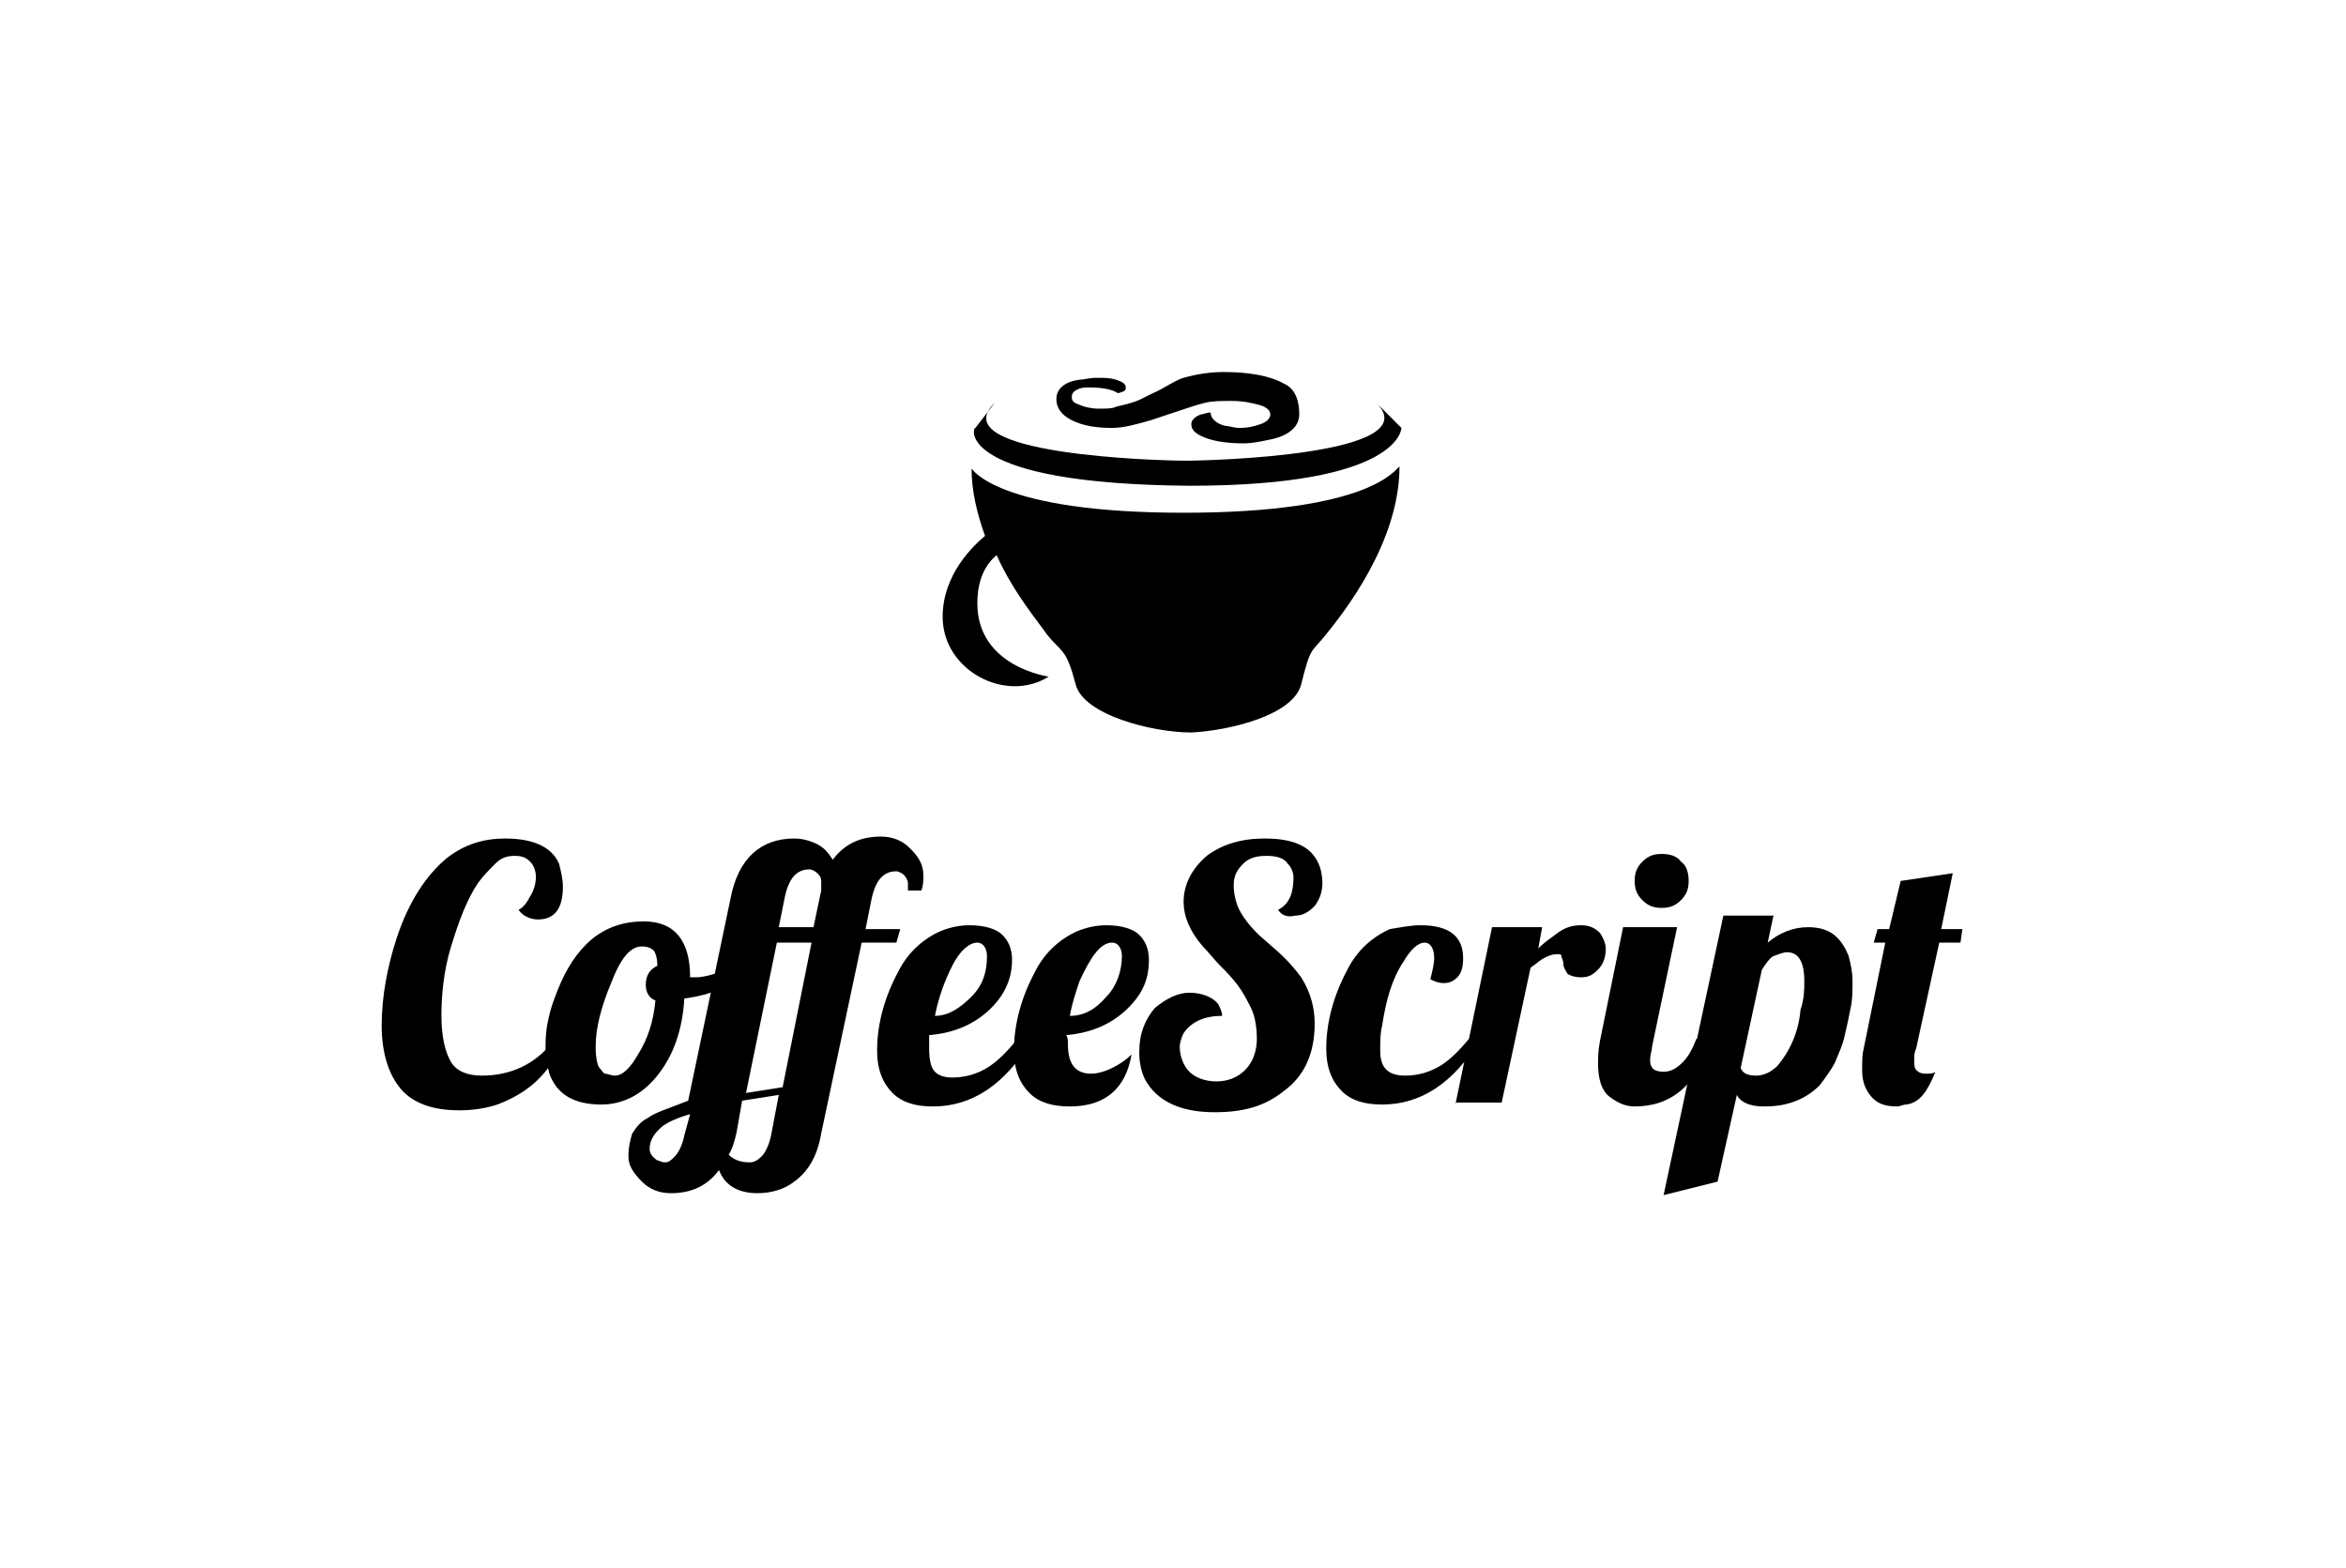
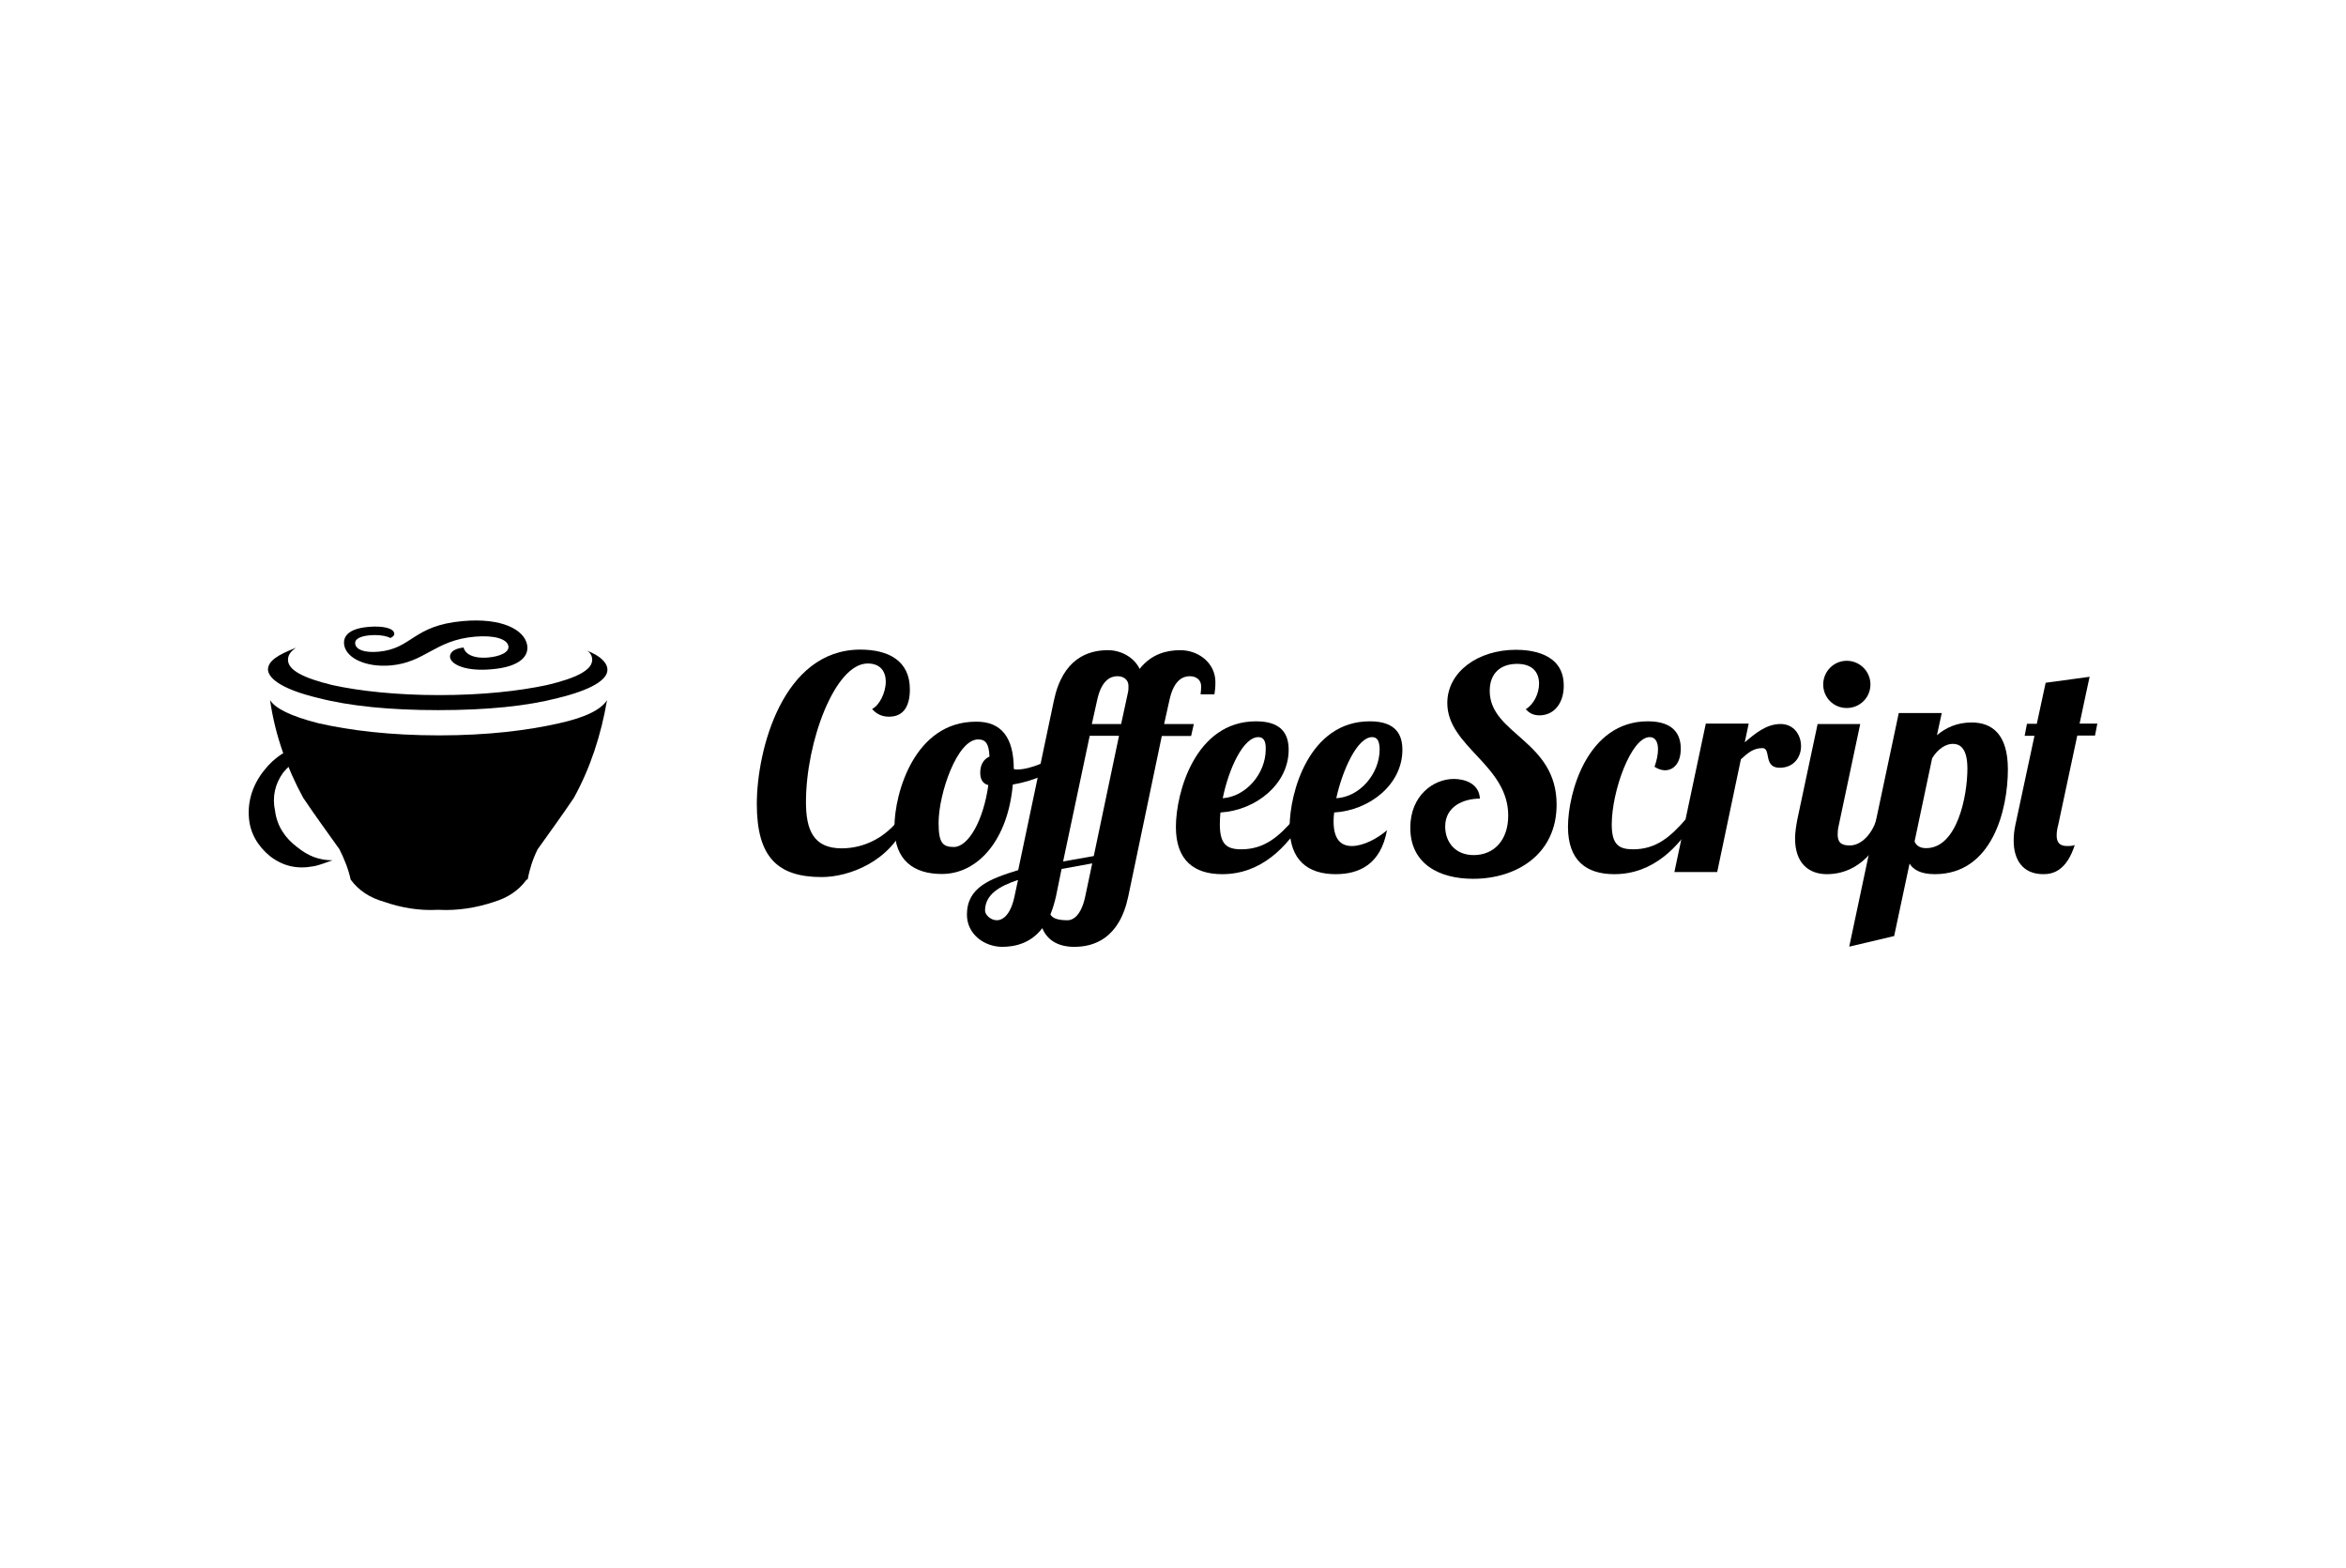
- <svg xmlns="http://www.w3.org/2000/svg" version="1.1" id="coffeescript-logo" viewBox="0 0 121.7 81.3">
-   <path d="M29.2,46c0,1.1-0.4,1.7-1.3,1.7c-0.4,0-0.8-0.2-1-0.5c0.2-0.1,0.4-0.3,0.6-0.7c0.2-0.3,0.3-0.7,0.3-1     c0-0.3-0.1-0.6-0.3-0.8c-0.2-0.2-0.4-0.3-0.8-0.3s-0.7,0.1-1,0.4c-0.3,0.3-0.6,0.6-0.9,1c-0.6,0.9-1,2-1.4,3.3     c-0.4,1.3-0.5,2.6-0.5,3.6c0,1.1,0.2,1.9,0.5,2.4c0.3,0.5,0.9,0.7,1.6,0.7c1.5,0,2.8-0.6,3.7-1.8l0.4,0.2     c-0.6,1.5-1.7,2.5-3.3,3.1c-0.6,0.2-1.3,0.3-1.9,0.3c0,0,0,0-0.1,0c-1.4,0-2.4-0.4-3-1.1c-0.6-0.7-1-1.8-1-3.3s0.3-3.1,0.8-4.6     c0.6-1.8,1.5-3.2,2.6-4.1c0.9-0.7,1.9-1,3-1c1.4,0,2.4,0.4,2.8,1.3C29.1,45.2,29.2,45.6,29.2,46z" />
-   <path d="M38.8,50.3c-0.7,0.8-1.8,1.3-3.3,1.5c-0.1,1.7-0.6,3-1.4,4s-1.8,1.5-2.9,1.5c-1.4,0-2.3-0.5-2.7-1.6     c-0.1-0.4-0.2-0.8-0.2-1.2c0-0.4,0-0.9,0.1-1.4c0.1-0.5,0.2-0.9,0.4-1.4c0.4-1.1,0.9-2,1.6-2.7c0.8-0.8,1.8-1.2,3-1.2     c1.6,0,2.4,1,2.4,2.9v0c0.1,0,0.2,0,0.3,0c0.3,0,0.8-0.1,1.3-0.3c0.5-0.2,1-0.5,1.5-0.8L38.8,50.3z M34,51.9     c-0.3-0.1-0.5-0.4-0.5-0.8c0-0.5,0.2-0.8,0.6-1c0-0.4-0.1-0.7-0.2-0.8s-0.3-0.2-0.6-0.2c-0.6,0-1.1,0.6-1.6,1.9     c-0.5,1.2-0.8,2.3-0.8,3.3c0,0.6,0.1,1,0.2,1.1s0.2,0.3,0.3,0.3c0.1,0,0.3,0.1,0.5,0.1c0.4,0,0.8-0.4,1.2-1.1     C33.6,53.9,33.9,53,34,51.9z" />
-   <path d="M47.1,46.3c0-0.2,0-0.4,0-0.5s-0.1-0.3-0.2-0.4c-0.1-0.1-0.3-0.2-0.4-0.2c-0.7,0-1.1,0.5-1.3,1.5l-0.3,1.5h1.8l-0.2,0.7     h-1.8l-2.1,9.9c-0.2,1.2-0.7,2-1.4,2.5c-0.5,0.4-1.2,0.6-1.9,0.6c-1,0-1.7-0.4-2-1.2c-0.6,0.8-1.4,1.2-2.5,1.2     c-0.6,0-1.1-0.2-1.5-0.6c-0.4-0.4-0.7-0.8-0.7-1.3c0-0.5,0.1-0.9,0.2-1.2c0.2-0.3,0.4-0.6,0.8-0.8c0.4-0.3,1.1-0.5,2.1-0.9     l2.2-10.5c0.4-2.1,1.6-3.1,3.3-3.1c0.4,0,0.8,0.1,1.2,0.3c0.4,0.2,0.6,0.5,0.8,0.8c0.6-0.8,1.4-1.2,2.5-1.2c0.6,0,1.1,0.2,1.5,0.6     c0.4,0.4,0.7,0.8,0.7,1.4c0,0.3,0,0.5-0.1,0.8H47.1z M35.8,57.8c-0.7,0.2-1.1,0.4-1.4,0.6c-0.5,0.4-0.7,0.8-0.7,1.2     c0,0.2,0.1,0.4,0.4,0.6c0.1,0,0.2,0.1,0.4,0.1c0.2,0,0.3-0.1,0.5-0.3c0.2-0.2,0.4-0.6,0.5-1.1L35.8,57.8z M37.8,59.9     c0.2,0.2,0.5,0.4,1.1,0.4c0.2,0,0.4-0.1,0.6-0.3c0.2-0.2,0.4-0.6,0.5-1.1l0.4-2.1l-1.9,0.3l-0.3,1.7C38.1,59.2,38,59.6,37.8,59.9z     M42.1,48.9h-1.8l-1.6,7.8l1.9-0.3L42.1,48.9z M42.2,48.1l0.4-1.9c0-0.1,0-0.3,0-0.5c0-0.2-0.1-0.3-0.2-0.4     c-0.1-0.1-0.3-0.2-0.4-0.2c-0.7,0-1.1,0.5-1.3,1.5l-0.3,1.5H42.2z" />
-   <path d="M53.5,54c-1.4,2.3-3.1,3.4-5.1,3.4c-0.9,0-1.6-0.2-2.1-0.7c-0.5-0.5-0.8-1.2-0.8-2.2c0-1.4,0.4-2.8,1.1-4.1     c0.5-1,1.3-1.7,2.2-2.1c0.5-0.2,1-0.3,1.5-0.3c0.8,0,1.4,0.2,1.7,0.5c0.3,0.3,0.5,0.7,0.5,1.3c0,1-0.4,1.9-1.3,2.7     c-0.8,0.7-1.8,1.1-3,1.2c0,0.3,0,0.6,0,0.7c0,0.6,0.1,1,0.3,1.2c0.2,0.2,0.5,0.3,0.9,0.3c0.7,0,1.3-0.2,1.8-0.5     c0.5-0.3,1-0.8,1.5-1.4H53.5z M51.2,49.6c0-0.4-0.2-0.7-0.5-0.7c-0.4,0-0.9,0.4-1.3,1.2c-0.4,0.8-0.7,1.6-0.9,2.6     c0.7,0,1.3-0.4,1.9-1S51.2,50.4,51.2,49.6z" />
-   <path d="M55.4,54.2c0,1,0.4,1.5,1.2,1.5c0.3,0,0.7-0.1,1.1-0.3c0.4-0.2,0.7-0.4,1-0.7c-0.3,1.8-1.4,2.7-3.2,2.7     c-0.9,0-1.6-0.2-2.1-0.7c-0.5-0.5-0.8-1.2-0.8-2.2c0-1.4,0.4-2.8,1.1-4.1c0.5-1,1.3-1.7,2.2-2.1c0.5-0.2,1-0.3,1.5-0.3     c0.8,0,1.4,0.2,1.7,0.5c0.3,0.3,0.5,0.7,0.5,1.3c0,1.1-0.4,1.9-1.3,2.7c-0.8,0.7-1.8,1.1-3,1.2C55.4,53.8,55.4,54,55.4,54.2z     M58.2,49.6c0-0.4-0.2-0.7-0.5-0.7c-0.6,0-1.1,0.7-1.7,2c-0.2,0.6-0.4,1.2-0.5,1.8c0.7,0,1.3-0.3,1.9-1     C57.9,51.2,58.2,50.4,58.2,49.6z" />
-   <path d="M66.3,47.2c0.6-0.3,0.8-0.9,0.8-1.7c0-0.2-0.1-0.5-0.3-0.7c-0.2-0.3-0.6-0.4-1.1-0.4s-0.9,0.1-1.2,0.4s-0.5,0.6-0.5,1.1     s0.1,0.8,0.2,1.1c0.2,0.5,0.6,1,1.1,1.5l0.8,0.7c0.7,0.6,1.1,1.1,1.4,1.5c0.5,0.8,0.7,1.6,0.7,2.4c0,1.5-0.5,2.7-1.6,3.5     c-1,0.8-2.1,1.1-3.6,1.1c-1.8,0-3-0.6-3.6-1.7c-0.2-0.4-0.3-0.9-0.3-1.4c0-1,0.3-1.7,0.8-2.3c0.6-0.5,1.2-0.8,1.8-0.8     s1.2,0.2,1.5,0.6c0.1,0.2,0.2,0.4,0.2,0.6c-0.9,0-1.6,0.3-2,0.9c-0.1,0.2-0.2,0.5-0.2,0.7c0,0.5,0.2,1,0.5,1.3s0.8,0.5,1.4,0.5     c0.6,0,1.1-0.2,1.5-0.6s0.6-1,0.6-1.6s-0.1-1.2-0.3-1.6s-0.4-0.8-0.7-1.2c-0.3-0.4-0.6-0.7-0.9-1c-0.3-0.3-0.6-0.7-0.9-1     c-0.7-0.8-1-1.6-1-2.3c0-0.9,0.4-1.7,1.2-2.4c0.8-0.6,1.8-0.9,3-0.9c1.5,0,2.4,0.4,2.8,1.3c0.1,0.2,0.2,0.6,0.2,1     s-0.1,0.8-0.4,1.2c-0.3,0.3-0.6,0.5-1,0.5C66.8,47.6,66.5,47.5,66.3,47.2z" />
-   <path d="M73.7,48c1.5,0,2.2,0.6,2.2,1.7c0,0.5-0.1,0.8-0.3,1S75.2,51,74.9,51s-0.5-0.1-0.7-0.2c0.1-0.4,0.2-0.8,0.2-1.1     c0-0.5-0.2-0.8-0.5-0.8s-0.7,0.3-1.1,1c-0.6,0.9-0.9,2-1.1,3.3c-0.1,0.4-0.1,0.8-0.1,1.3c0,0.9,0.4,1.3,1.3,1.3     c0.7,0,1.3-0.2,1.8-0.5s1-0.8,1.5-1.4h0.6c-1.4,2.3-3.1,3.4-5.1,3.4c-0.9,0-1.6-0.2-2.1-0.7c-0.5-0.5-0.8-1.2-0.8-2.2     c0-1.4,0.4-2.8,1.1-4.1c0.5-1,1.3-1.7,2.2-2.1C72.7,48.1,73.2,48,73.7,48z" />
-   <path d="M75.5,57.3l1.9-9.2h2.6l-0.2,1.1c0.3-0.3,0.6-0.5,1-0.8s0.8-0.4,1.2-0.4s0.7,0.1,1,0.4c0.2,0.3,0.3,0.6,0.3,0.8     c0,0.4-0.1,0.8-0.4,1.1s-0.5,0.4-0.9,0.4c-0.3,0-0.6-0.1-0.7-0.2c-0.1-0.2-0.2-0.3-0.2-0.5c0-0.2-0.1-0.3-0.1-0.4     s-0.1-0.1-0.2-0.1c-0.3,0-0.5,0.1-0.7,0.2s-0.4,0.3-0.7,0.5l-1.5,7H75.5z" />
-   <path d="M88.8,54c-0.8,2.3-2.1,3.4-4,3.4c-0.5,0-0.9-0.2-1.3-0.5c-0.4-0.3-0.6-0.9-0.6-1.7c0-0.3,0-0.7,0.1-1.2l1.2-5.9H87     l-1.3,6.2c0,0.2-0.1,0.4-0.1,0.7c0,0.4,0.2,0.6,0.7,0.6c0.4,0,0.7-0.2,1-0.5s0.5-0.7,0.7-1.2H88.8z M87.6,45.7     c0,0.4-0.1,0.7-0.4,1c-0.3,0.3-0.6,0.4-1,0.4c-0.4,0-0.7-0.1-1-0.4c-0.3-0.3-0.4-0.6-0.4-1c0-0.4,0.1-0.7,0.4-1     c0.3-0.3,0.6-0.4,1-0.4c0.4,0,0.8,0.1,1,0.4C87.5,44.9,87.6,45.3,87.6,45.7z" />
-   <path d="M90.1,56.8l-1,4.5l-2.8,0.7l3.1-14.5H92l-0.3,1.4c0.6-0.5,1.3-0.8,2.1-0.8c1.1,0,1.7,0.5,2.1,1.5c0.1,0.4,0.2,0.8,0.2,1.3     c0,0.5,0,1-0.1,1.4c-0.1,0.5-0.2,1-0.3,1.4c-0.1,0.5-0.3,0.9-0.5,1.4c-0.2,0.4-0.5,0.8-0.8,1.2c-0.3,0.3-0.7,0.6-1.2,0.8     c-0.5,0.2-1,0.3-1.7,0.3S90.3,57.2,90.1,56.8z M93.6,50.9c0-1-0.3-1.5-0.9-1.5c-0.2,0-0.4,0.1-0.7,0.2c-0.2,0.1-0.4,0.4-0.6,0.7     l-1.1,5.1c0.1,0.3,0.4,0.4,0.8,0.4c0.4,0,0.8-0.2,1.1-0.5c0.6-0.7,1.1-1.7,1.2-2.9C93.6,51.8,93.6,51.3,93.6,50.9z" />
-   <path d="M97.8,48.9h-0.6l0.2-0.7h0.6l0.6-2.5l2.7-0.4l-0.6,2.9h1.1l-0.1,0.7h-1.1l-1.2,5.5c-0.1,0.2-0.1,0.4-0.1,0.6     s0,0.4,0.1,0.5c0.1,0.1,0.2,0.2,0.5,0.2c0.2,0,0.4,0,0.5-0.1c-0.4,1-0.8,1.6-1.5,1.7c-0.2,0-0.3,0.1-0.5,0.1     c-0.7,0-1.1-0.2-1.4-0.6c-0.3-0.4-0.4-0.8-0.4-1.3s0-0.8,0.1-1.2L97.8,48.9z" />
-   <path d="M58,20.4c-0.3-0.2-0.8-0.3-1.5-0.3c-0.2,0-0.4,0-0.6,0.1c-0.2,0.1-0.3,0.2-0.3,0.4s0.1,0.3,0.4,0.4     c0.2,0.1,0.6,0.2,1,0.2c0.4,0,0.7,0,0.9-0.1c0.4-0.1,0.9-0.2,1.3-0.4l0.6-0.3c0.5-0.2,1.2-0.7,1.6-0.8c0.7-0.2,1.4-0.3,2.1-0.3     c1.3,0,2.4,0.2,3.1,0.6c0.7,0.3,0.8,1.1,0.8,1.6c0,0.6-0.5,1.1-1.5,1.3C65.4,22.9,65,23,64.5,23c-0.8,0-1.5-0.1-2-0.3     c-0.5-0.2-0.7-0.4-0.7-0.7c0-0.2,0.2-0.4,0.5-0.5c0.1,0,0.3-0.1,0.5-0.1c0,0.3,0.3,0.6,0.8,0.7c0.2,0,0.4,0.1,0.7,0.1     c0.5,0,0.8-0.1,1.1-0.2c0.3-0.1,0.5-0.3,0.5-0.5c0-0.2-0.2-0.4-0.6-0.5c-0.4-0.1-0.8-0.2-1.4-0.2c-0.6,0-1,0-1.4,0.1     c-0.4,0.1-0.7,0.2-1,0.3s-0.6,0.2-0.9,0.3c-0.3,0.1-0.6,0.2-0.9,0.3c-0.7,0.2-1.4,0.4-2,0.4c-0.8,0-1.5-0.1-2.1-0.4     s-0.8-0.7-0.8-1.1c0-0.5,0.4-0.9,1.2-1c0.2,0,0.5-0.1,0.9-0.1c0.4,0,0.7,0,1,0.1c0.3,0.1,0.5,0.2,0.5,0.4S58.3,20.3,58,20.4z" />
-   <path d="M61.4,26.6c-9.7,0-11-2.3-11-2.3c0,1.2,0.3,2.4,0.7,3.5c-0.6,0.5-2.2,2-2.2,4.2c0,2.8,3.3,4.5,5.5,3.1     c0,0-3.7-0.5-3.7-3.8c0-1.2,0.4-2,1-2.5c0.9,2,2.2,3.5,2.6,4.1c0.8,1,1,0.7,1.5,2.6c0.4,1.6,4,2.5,6,2.5v0c0,0,0,0,0,0     c0,0,0,0,0,0v0c2-0.1,5.3-0.9,5.7-2.5c0.5-2,0.5-1.6,1.3-2.6c0.8-1,3.8-4.7,3.8-8.7C72.4,24.3,71.2,26.6,61.4,26.6z" />
-   <path d="M61.7,25.2v1.5c0,0-0.4,0-0.4,0s0.4,0,0.4,0V25.2c11,0,11-3,11-3l-1.3-1.3c2.7,2.7-8.6,3-9.9,3c-1.3,0-12.7-0.3-9.9-3     l-1,1.3C50.4,22.2,49.7,25.1,61.7,25.2z" />
+ <svg xmlns="http://www.w3.org/2000/svg" version="1.1" id="logo-coffeescript" viewBox="0 0 121.7 81.3">
+   <g>
+     <g>
+       <path d="M20.45,32.84c0.02,0.1-0.03,0.18-0.2,0.26c-0.22-0.13-0.69-0.18-1.09-0.14         c-0.42,0.04-0.79,0.17-0.73,0.46c0.06,0.29,0.48,0.45,1.2,0.39c1.77-0.16,1.77-1.36,4.38-1.59c2.03-0.18,3.17,0.45,3.33,1.21         c0.13,0.6-0.37,1.17-1.84,1.29c-1.31,0.12-2.07-0.23-2.15-0.6c-0.04-0.18,0.08-0.46,0.7-0.53c0.06,0.29,0.43,0.59,1.27,0.52         c0.6-0.05,1.13-0.27,1.05-0.61c-0.08-0.35-0.72-0.56-1.74-0.47c-2.07,0.18-2.57,1.33-4.35,1.49c-1.26,0.11-2.28-0.35-2.42-1.03         c-0.05-0.25-0.06-0.86,1.27-0.97C19.84,32.46,20.39,32.58,20.45,32.84z" />
+       <path d="M13.69,39.98c-0.58,0.73-0.84,1.57-0.78,2.4c0.05,0.84,0.47,1.52,1.1,2.04c0.68,0.52,1.41,0.68,2.25,0.52         c0.31-0.05,0.68-0.21,0.99-0.31c-0.68,0-1.25-0.21-1.83-0.68c-0.63-0.47-1.05-1.1-1.15-1.88c-0.16-0.73,0-1.41,0.42-1.99         c0.47-0.57,1.05-0.89,1.83-0.99c0.78-0.05,1.46,0.16,2.14,0.63c-0.16-0.21-0.37-0.37-0.58-0.57c-0.68-0.47-1.41-0.68-2.3-0.47         C14.94,38.83,14.26,39.25,13.69,39.98z" />
+       <path d="M22.78,36.06c-2.2,0-4.13-0.21-5.54-0.52c-1.52-0.37-2.3-0.78-2.3-1.31c0-0.21,0.1-0.42,0.42-0.63         c-0.94,0.37-1.46,0.68-1.46,1.15c0.05,0.52,0.89,1.05,2.61,1.46c1.62,0.42,3.71,0.63,6.22,0.63c2.56,0,4.6-0.21,6.22-0.63         c1.72-0.42,2.56-0.94,2.56-1.46c0-0.37-0.37-0.73-1.05-0.99c0.16,0.1,0.26,0.26,0.26,0.47c0,0.52-0.78,0.94-2.35,1.31         C26.91,35.85,25.03,36.06,22.78,36.06z" />
+       <path d="M29.01,37.52c-1.62,0.37-3.71,0.63-6.22,0.63c-2.56,0-4.65-0.26-6.27-0.63c-1.46-0.37-2.25-0.78-2.51-1.2         l0,0c0.26,1.83,0.89,3.55,1.72,5.07c0.63,0.94,1.25,1.78,1.88,2.67c0.26,0.52,0.47,1.05,0.58,1.57c0.42,0.57,0.99,0.94,1.72,1.15         c0.89,0.31,1.83,0.47,2.77,0.42h0.1c0.94,0.05,1.93-0.1,2.87-0.42c0.68-0.21,1.25-0.57,1.67-1.15h0.05l0,0         c0.1-0.52,0.26-1.05,0.52-1.57c0.63-0.89,1.25-1.73,1.88-2.67c0.84-1.52,1.41-3.24,1.72-5.07C31.2,36.79,30.42,37.21,29.01,37.52z" />
+     </g>
+     <g>
+       <path d="M47.02,42.64c-0.82,2.06-2.99,2.86-4.39,2.86c-2.28,0-3.37-1.02-3.37-3.79c0-2.79,1.34-8.01,5.37-8.01         c1.45,0,2.57,0.57,2.57,2.06c0,0.82-0.29,1.42-1.08,1.42c-0.25,0-0.59-0.06-0.88-0.4c0.37-0.18,0.71-0.83,0.71-1.42         c0-0.49-0.25-0.94-0.94-0.94c-1.69,0-3.2,4.05-3.2,7.19c0,1.42,0.37,2.4,1.85,2.4c1.2,0,2.29-0.59,3-1.54L47.02,42.64z" />
+       <path d="M52.59,39.89c0.06,0.03,0.12,0.03,0.17,0.03c0.71,0,1.71-0.46,2.37-0.92l0.14,0.42         c-0.58,0.63-1.6,1.09-2.73,1.28c-0.25,2.85-1.79,4.64-3.68,4.64c-1.43,0-2.46-0.68-2.46-2.43c0-1.77,1.05-5.47,4.22-5.47         C51.95,37.42,52.59,38.27,52.59,39.89z M51.27,40.73c-0.32-0.08-0.42-0.34-0.42-0.65c0-0.43,0.2-0.71,0.48-0.83         c-0.03-0.65-0.18-0.89-0.59-0.89c-1.09,0-2.05,2.82-2.05,4.33c0,1.02,0.2,1.25,0.79,1.25C50.24,43.94,51.02,42.55,51.27,40.73z" />
+       <path d="M50.16,47.45c0-1.42,1.2-1.86,2.66-2.31l1.85-8.79c0.46-2.2,1.79-2.62,2.8-2.62         c0.69,0,1.36,0.37,1.65,0.97c0.62-0.79,1.43-0.97,2.11-0.97c0.94,0,1.82,0.66,1.82,1.66c0,0.25-0.02,0.45-0.05,0.63h-0.72         c0.02-0.15,0.03-0.28,0.03-0.42c0-0.35-0.28-0.52-0.59-0.52c-0.34,0-0.82,0.18-1.05,1.22l-0.28,1.26h1.54l-0.14,0.62h-1.52         l-1.74,8.32c-0.46,2.2-1.79,2.62-2.8,2.62c-0.88,0-1.42-0.38-1.66-0.97c-0.6,0.79-1.42,0.97-2.09,0.97 C51.04,49.11,50.16,48.45,50.16,47.45z         M51.71,47.74c0.32,0,0.71-0.29,0.91-1.2l0.19-0.89c-0.97,0.32-1.71,0.76-1.71,1.59 C51.1,47.45,51.38,47.74,51.71,47.74z         M55.38,47.74c0.32,0,0.71-0.29,0.91-1.2l0.37-1.75l-1.59,0.29l-0.29,1.42 c-0.08,0.35-0.18,0.68-0.29,0.94C54.62,47.68,54.98,47.74,55.38,47.74z         M55.15,44.69l1.59-0.28l1.31-6.24h-1.52L55.15,44.69z M57.97,35.08c-0.34,0-0.82,0.18-1.05,1.22l-0.28,1.26h1.52l0.35-1.62c0.03-0.12,0.03-0.22,0.03-0.34         C58.55,35.25,58.27,35.08,57.97,35.08z" />
+       <path d="M64.39,44.06c1.22,0,1.96-0.68,2.73-1.56h0.52c-0.88,1.42-2.19,2.85-4.24,2.85c-1.45,0-2.4-0.71-2.4-2.45         c0-1.77,1-5.48,4.16-5.48c1.37,0,1.69,0.71,1.69,1.48c0,1.77-1.69,3.14-3.54,3.25c-0.02,0.22-0.03,0.43-0.03,0.62         C63.28,43.81,63.65,44.06,64.39,44.06z M65.28,38.24c-0.79,0-1.54,1.65-1.85,3.17c1.19-0.08,2.23-1.26,2.23-2.54         C65.67,38.48,65.57,38.24,65.28,38.24z" />
+       <path d="M70.13,43.89c0.58,0,1.32-0.38,1.82-0.82c-0.32,1.76-1.43,2.28-2.66,2.28c-1.43,0-2.39-0.71-2.39-2.45         c0-1.77,1-5.48,4.16-5.48c1.37,0,1.69,0.71,1.69,1.48c0,1.79-1.69,3.14-3.54,3.25c-0.02,0.15-0.03,0.32-0.03,0.46         C69.18,43.58,69.59,43.89,70.13,43.89z M71.18,38.24c-0.77,0-1.54,1.71-1.86,3.17c1.2-0.06,2.25-1.25,2.25-2.54         C71.56,38.48,71.47,38.24,71.18,38.24z" />
+       <path d="M79.86,37.11c-0.28,0-0.51-0.09-0.71-0.32c0.42-0.25,0.69-0.82,0.69-1.32c0-0.54-0.29-1.03-1.14-1.03         c-0.85,0-1.42,0.48-1.42,1.4c0,2.26,3.47,2.57,3.47,5.9c0,2.59-2.09,3.85-4.33,3.85c-1.76,0-3.26-0.77-3.26-2.65         c0-1.66,1.19-2.53,2.26-2.53c0.54,0,1.31,0.22,1.35,1.02c-0.83,0-1.8,0.39-1.8,1.45c0,0.77,0.49,1.48,1.48,1.48         c1.03,0,1.79-0.75,1.79-2.05c0-2.63-3.16-3.57-3.16-5.84c0-1.6,1.57-2.76,3.56-2.76c0.72,0,2.48,0.15,2.48,1.85         C81.13,36.45,80.64,37.11,79.86,37.11z" />
+       <path d="M86.01,38.87c0-0.38-0.14-0.63-0.43-0.63c-0.97,0-1.97,2.82-1.97,4.53c0,1.05,0.37,1.29,1.11,1.29         c1.22,0,1.96-0.68,2.73-1.56h0.52c-0.88,1.42-2.19,2.85-4.23,2.85c-1.45,0-2.4-0.71-2.4-2.45c0-1.79,1.02-5.48,4.14-5.48         c1.37,0,1.71,0.71,1.71,1.42c0,0.75-0.37,1.12-0.82,1.12c-0.17,0-0.35-0.06-0.54-0.18C85.95,39.44,86.01,39.13,86.01,38.87z" />
+       <path d="M90.71,37.56l-0.2,0.95c0.54-0.46,1.12-0.95,1.86-0.95c0.69,0,1.06,0.57,1.06,1.15         c0,0.54-0.35,1.12-1.11,1.12c-0.86,0-0.43-1.02-0.89-1.02c-0.46,0-0.74,0.23-1.12,0.58l-1.23,5.85h-2.22l1.63-7.7H90.71z" />
+       <path d="M96.5,37.56l-1.11,5.24c-0.05,0.2-0.06,0.35-0.06,0.49c0,0.43,0.2,0.57,0.63,0.57         c0.6,0,1.15-0.59,1.39-1.36h0.65c-0.88,2.51-2.4,2.85-3.23,2.85c-0.92,0-1.65-0.55-1.65-1.85c0-0.29,0.05-0.63,0.12-1l1.05-4.94 H96.5z         M95.8,34.28c0.68,0,1.23,0.55,1.23,1.23s-0.55,1.22-1.23,1.22c-0.68,0-1.22-0.54-1.22-1.22S95.13,34.28,95.8,34.28z" />
+       <path d="M100.73,36.99l-0.25,1.15c0.45-0.38,1.03-0.66,1.8-0.66c1.05,0,1.88,0.6,1.88,2.43         c0,2.08-0.8,5.44-3.79,5.44c-0.77,0-1.14-0.26-1.31-0.55l-0.8,3.76l-2.33,0.55l2.57-12.12H100.73z         M102.06,39.87 c0-1.19-0.49-1.28-0.77-1.28c-0.34,0-0.77,0.26-1.06,0.75l-0.91,4.31c0.06,0.17,0.23,0.35,0.59,0.35         C101.52,44.01,102.06,41.32,102.06,39.87z" />
+       <path d="M106.77,42.8c-0.05,0.18-0.08,0.37-0.08,0.54c0,0.32,0.12,0.55,0.54,0.55c0.11,0,0.28,0,0.4-0.05         c-0.43,1.32-1.11,1.51-1.63,1.51c-1.08,0-1.54-0.76-1.54-1.74c0-0.26,0.03-0.54,0.09-0.82l0.99-4.62h-0.51l0.12-0.62h0.51         l0.46-2.13l2.28-0.31c0,0-0.23,1.05-0.52,2.43h0.92l-0.12,0.62h-0.92L106.77,42.8z" />
+     </g>
+   </g>
</svg>
